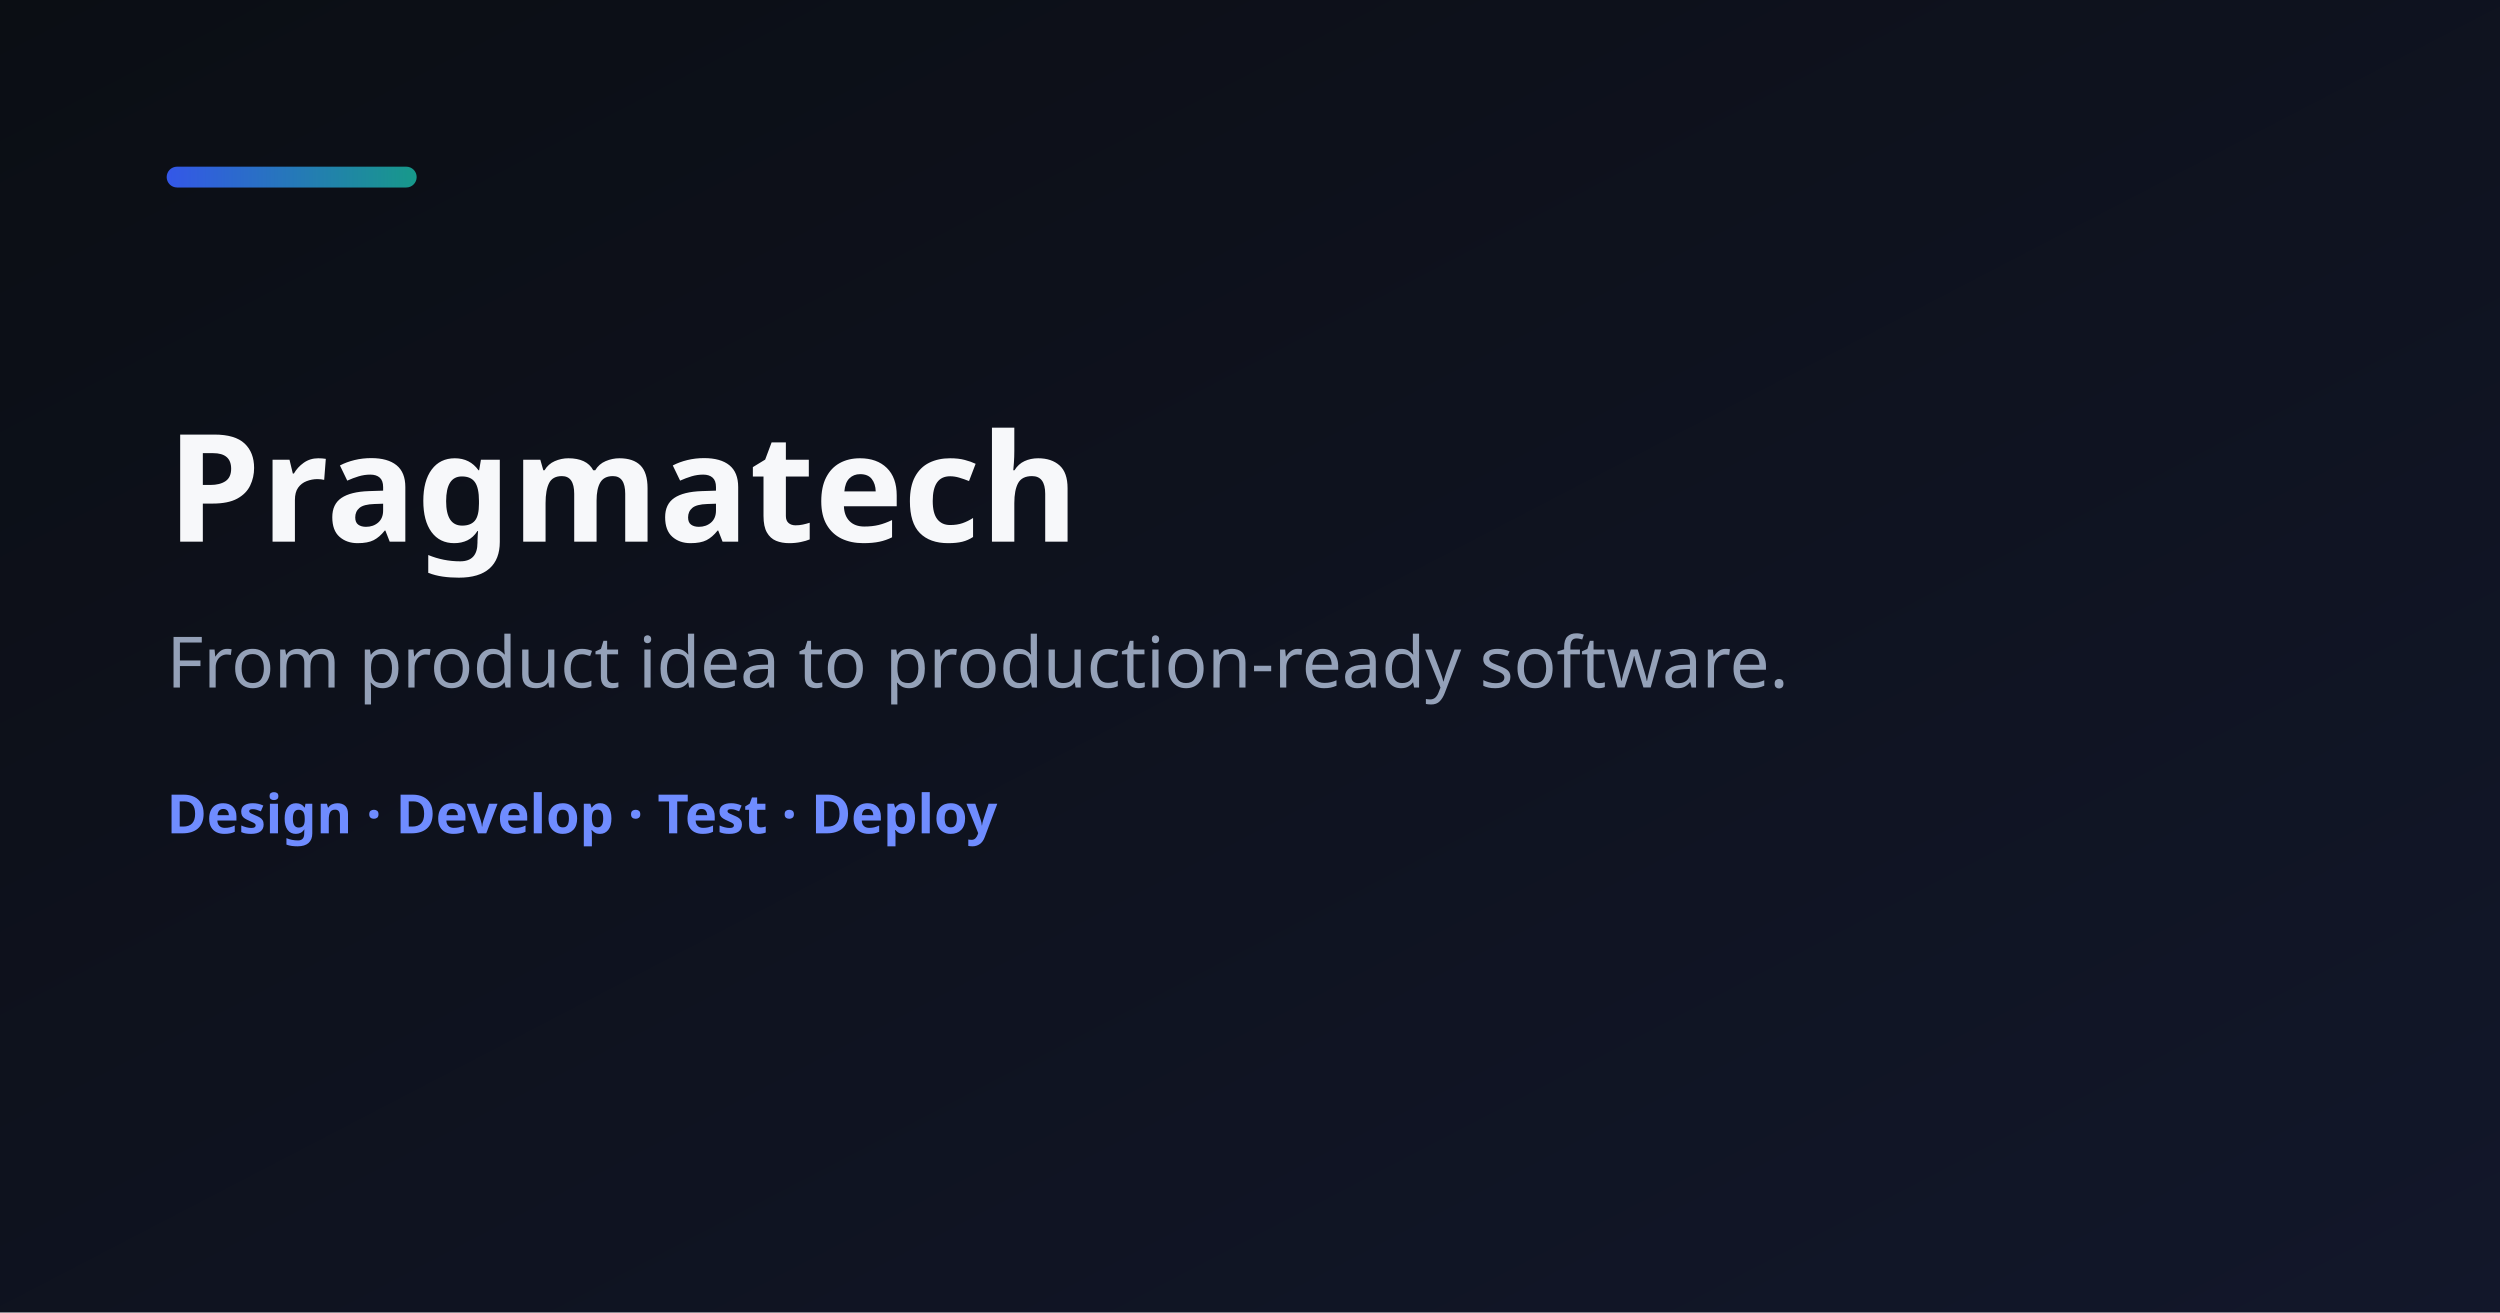
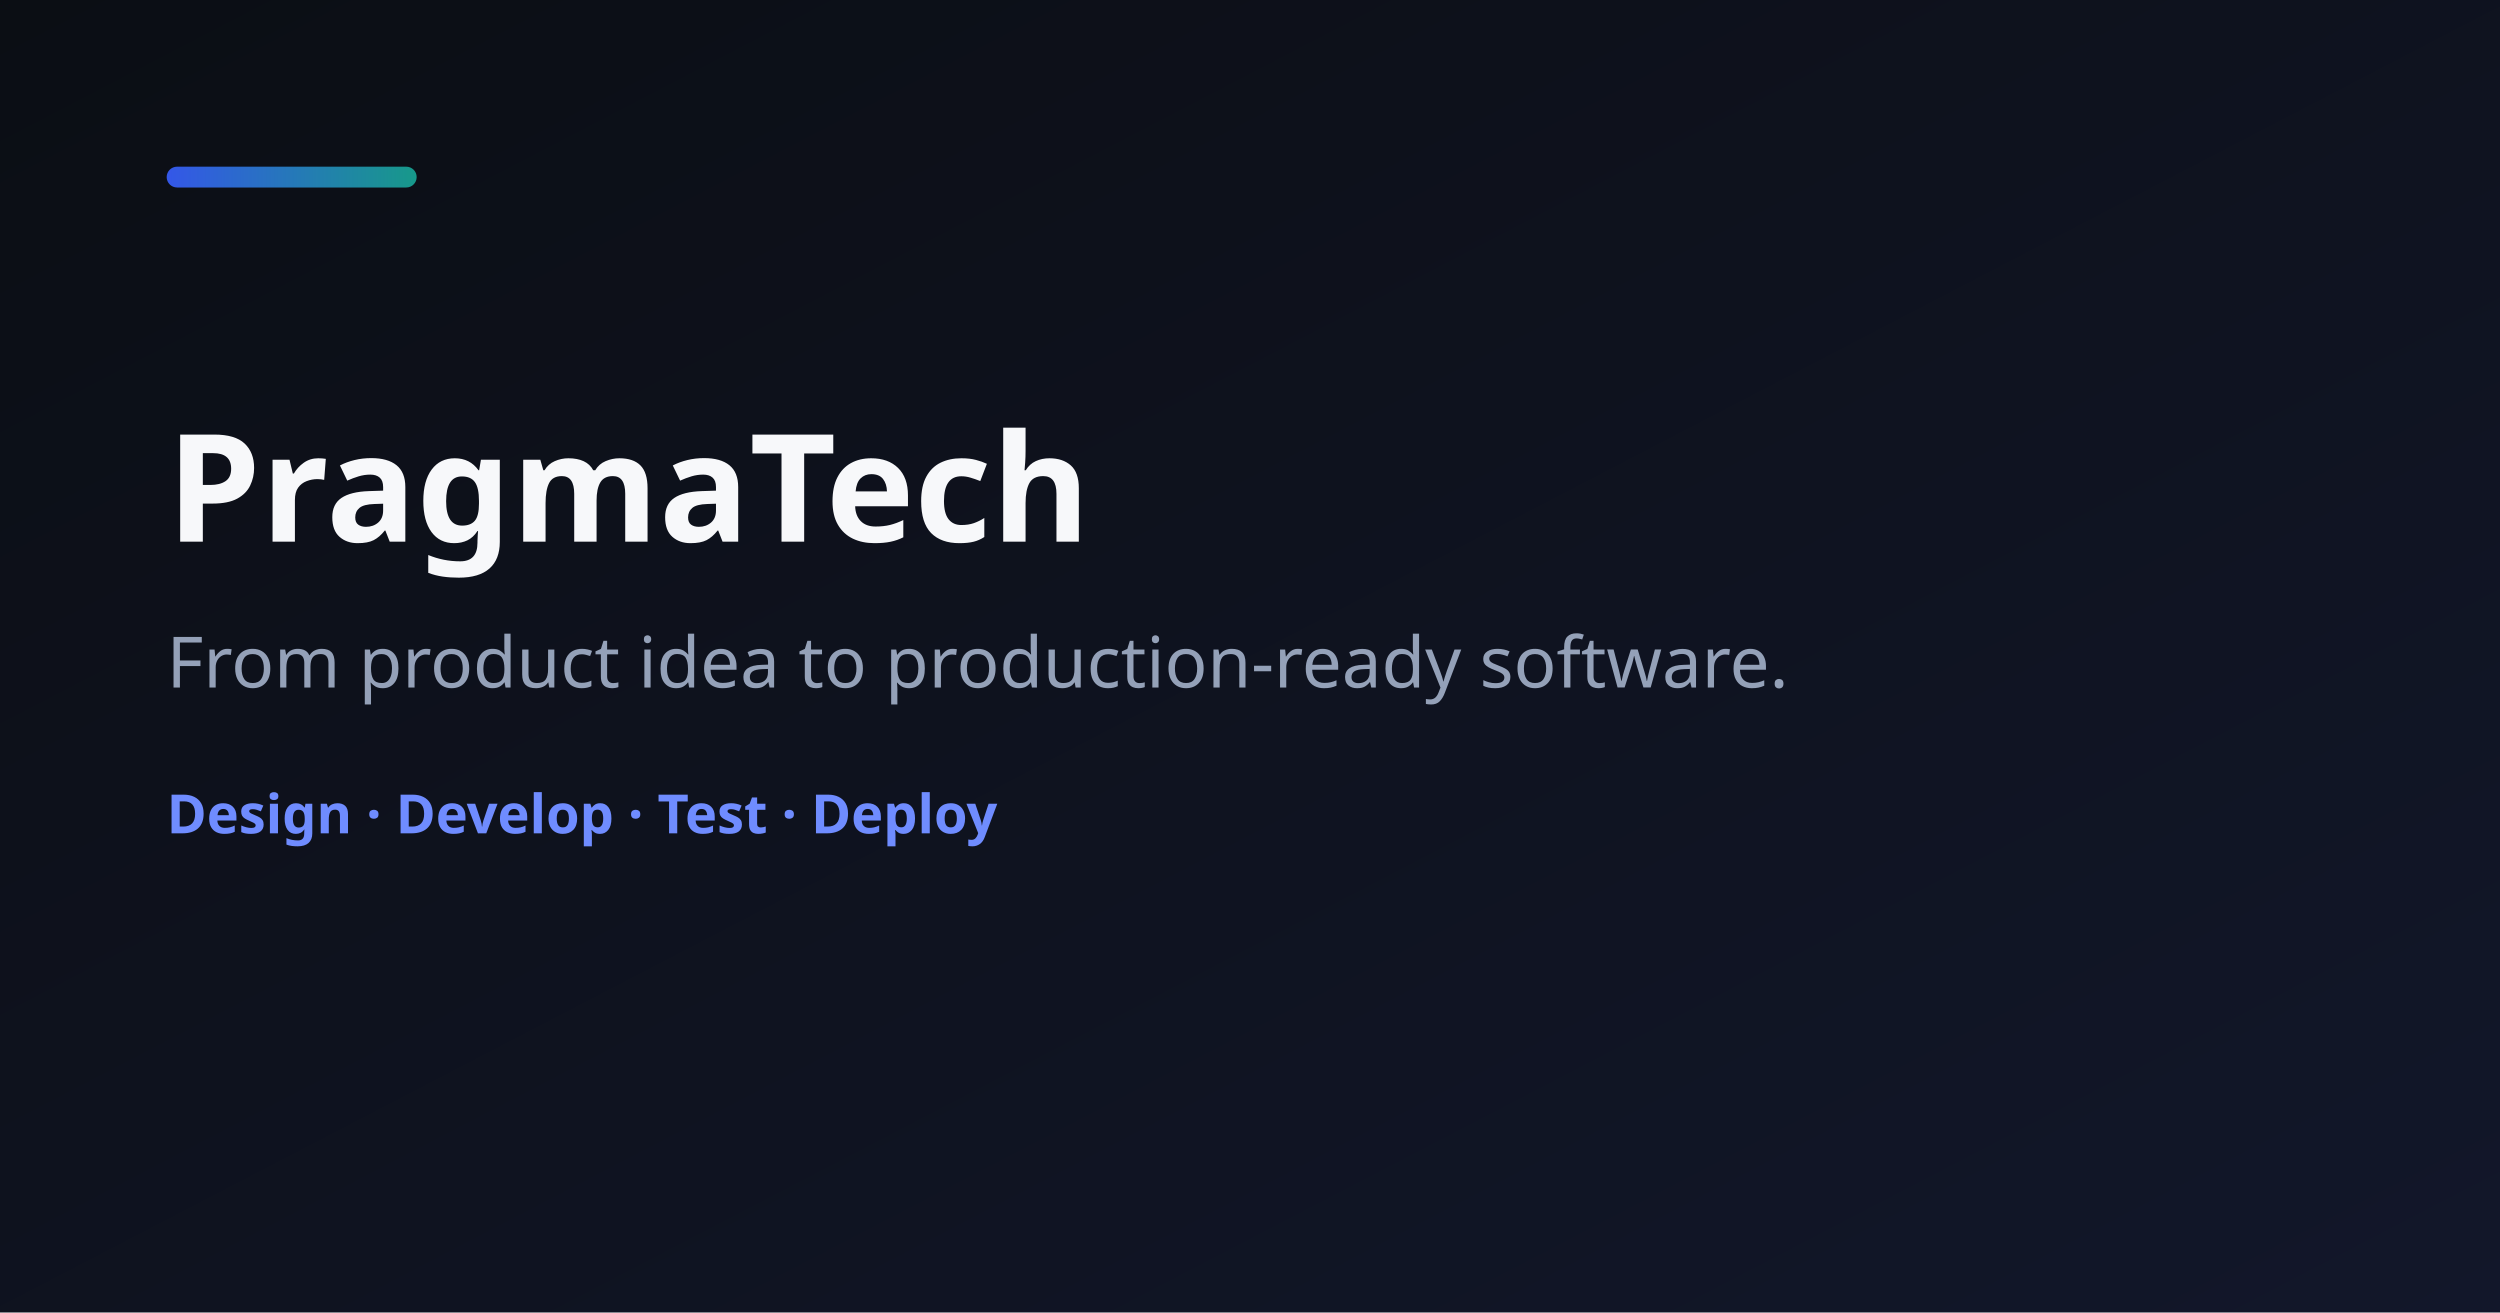
- <svg xmlns="http://www.w3.org/2000/svg" viewBox="0 0 1200 630" role="img" aria-label="Pragmatech — From product idea to production-ready software">
+ <svg xmlns="http://www.w3.org/2000/svg" viewBox="0 0 1200 630" role="img" aria-label="PragmaTech — From product idea to production-ready software">
  <defs>
    <linearGradient id="bg" x1="0" y1="0" x2="1" y2="1">
      <stop offset="0%" stop-color="#0b0e14" />
      <stop offset="100%" stop-color="#12172a" />
    </linearGradient>
    <linearGradient id="accent" x1="0" y1="0" x2="1" y2="0">
      <stop offset="0%" stop-color="#3457e8" />
      <stop offset="100%" stop-color="#17998a" />
    </linearGradient>
  </defs>
  <rect width="1200" height="630" fill="url(#bg)" />
  <rect x="80" y="80" width="120" height="10" rx="5" fill="url(#accent)" />
-   <text x="80" y="260" fill="#f7f8fa" font-family="system-ui, sans-serif" font-size="72" font-weight="700">Pragmatech</text>
+   <text x="80" y="260" fill="#f7f8fa" font-family="system-ui, sans-serif" font-size="72" font-weight="700">PragmaTech</text>
  <text x="80" y="330" fill="#94a1b8" font-family="system-ui, sans-serif" font-size="34">
    From product idea to production-ready software.
  </text>
  <text x="80" y="400" fill="#6f8cff" font-family="system-ui, sans-serif" font-size="26" font-weight="600">
    Design · Develop · Test · Deploy
  </text>
</svg>
